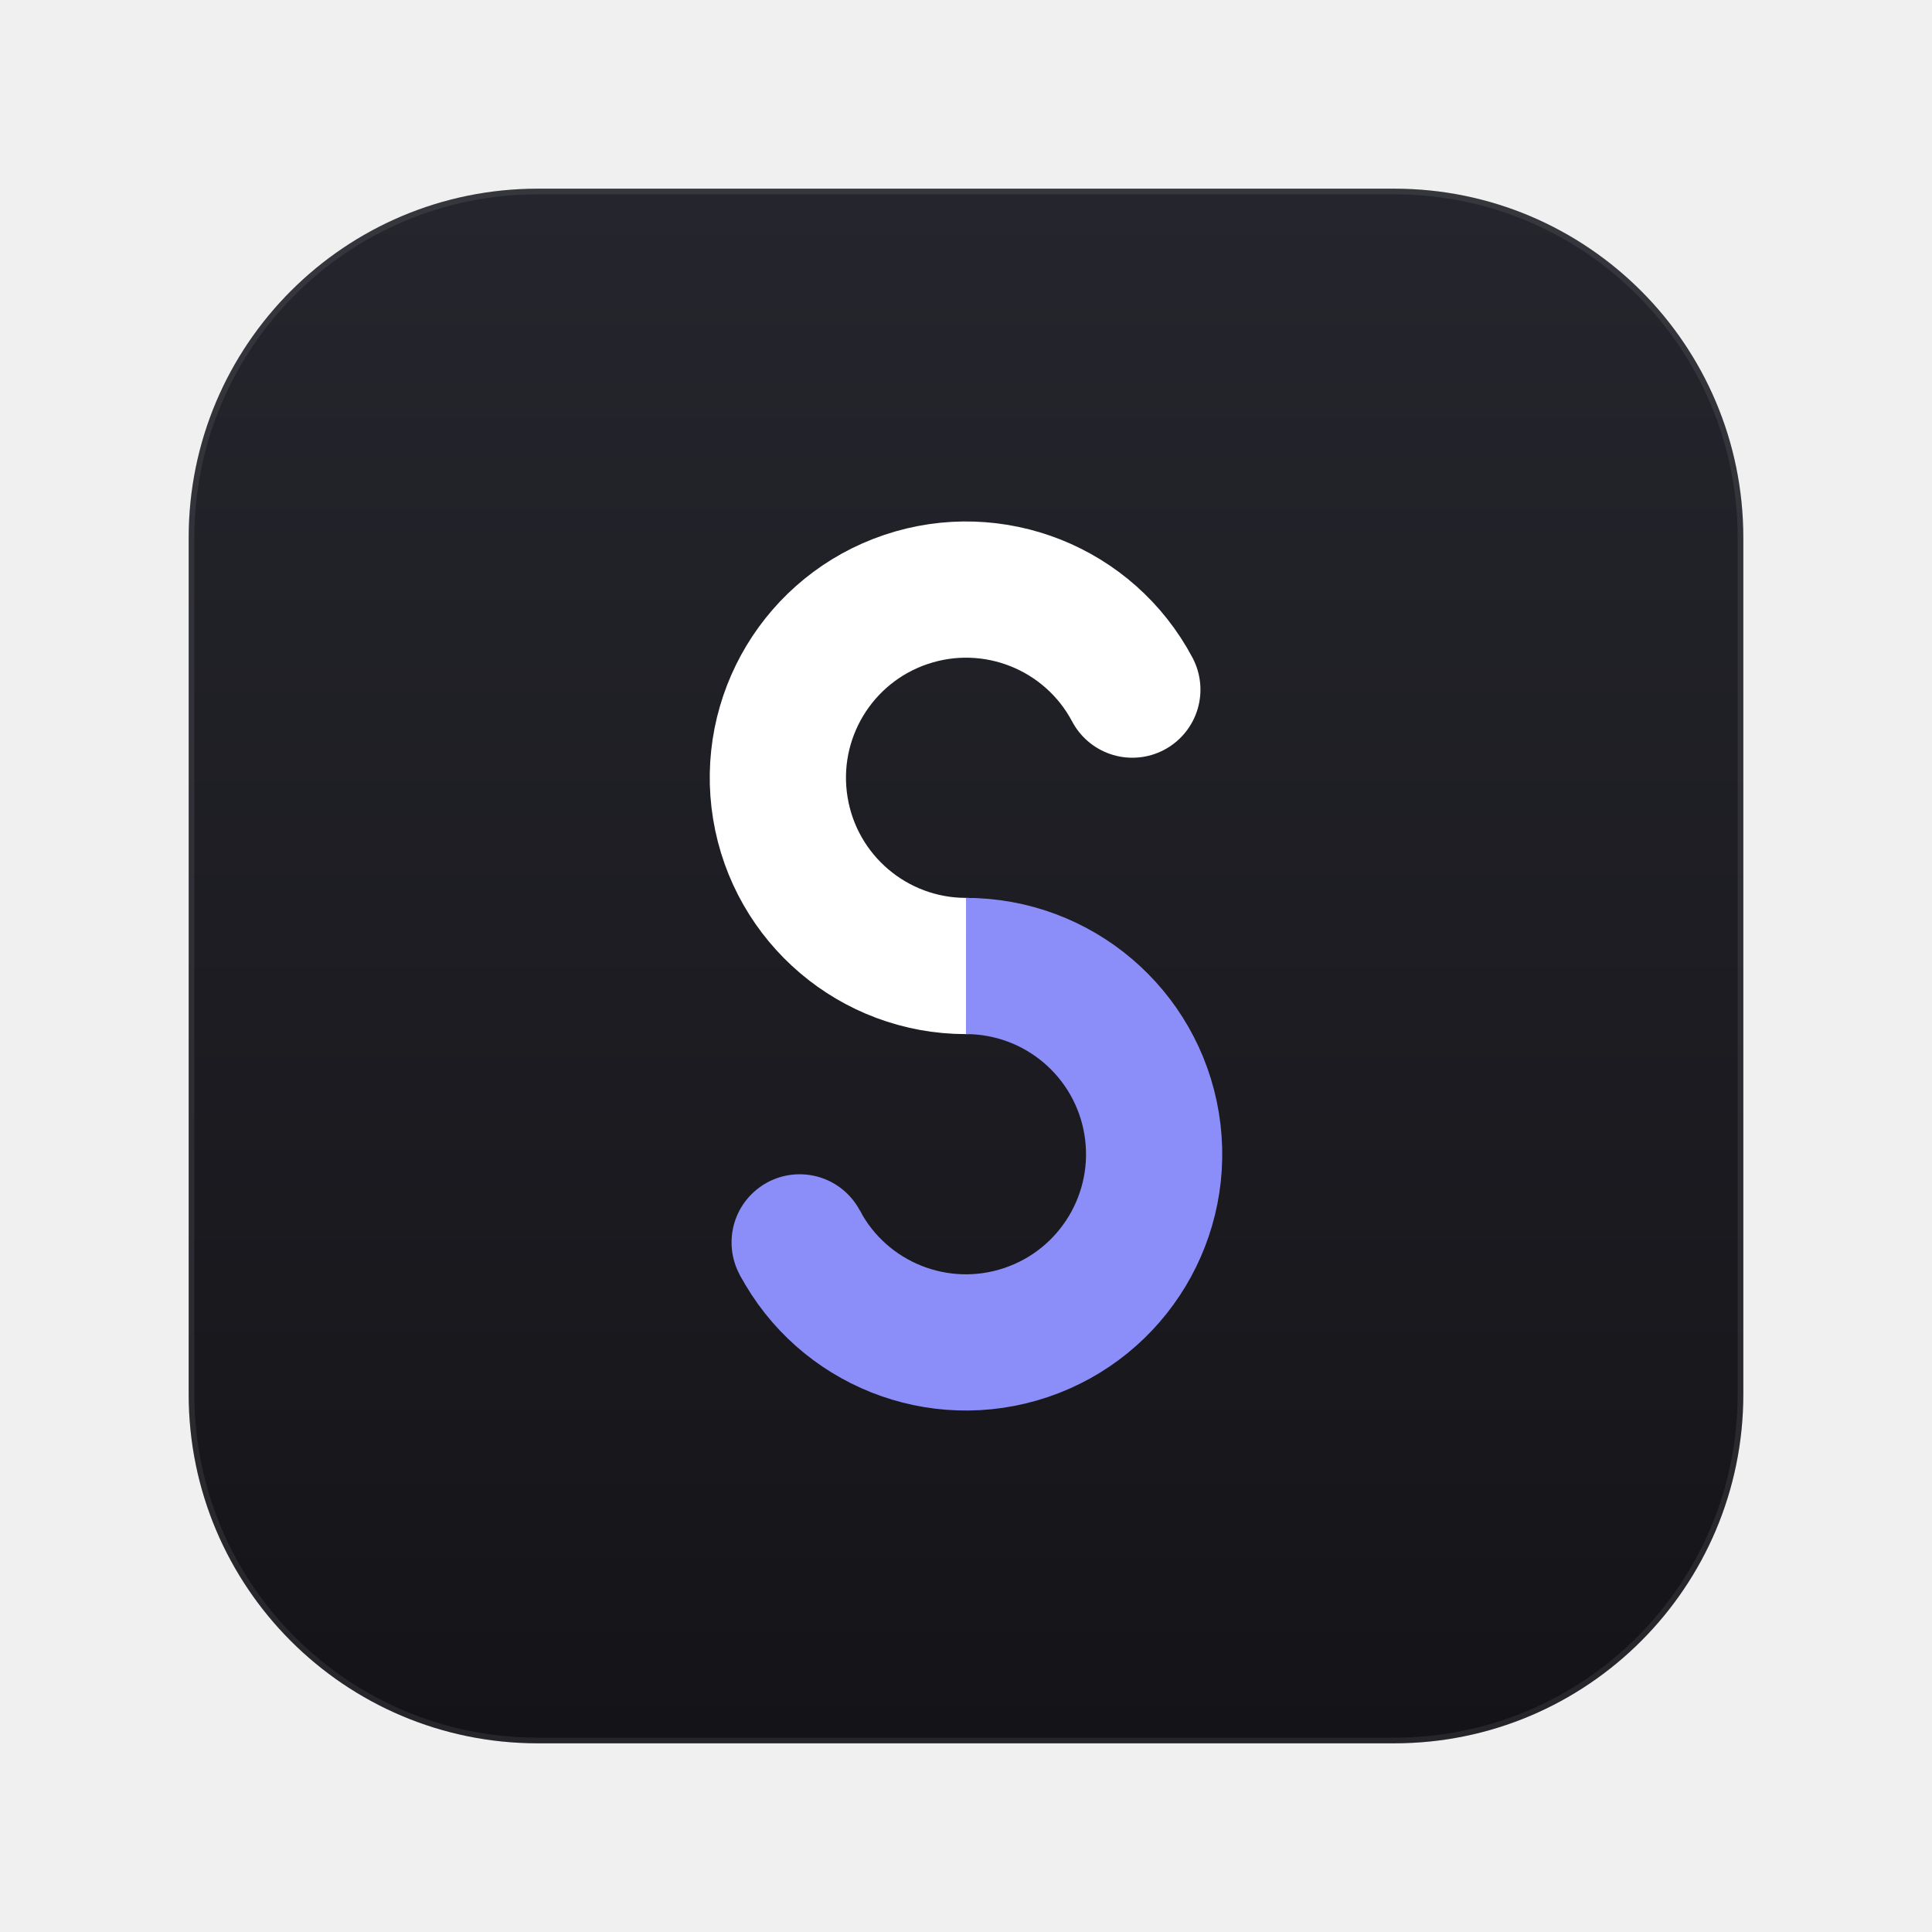
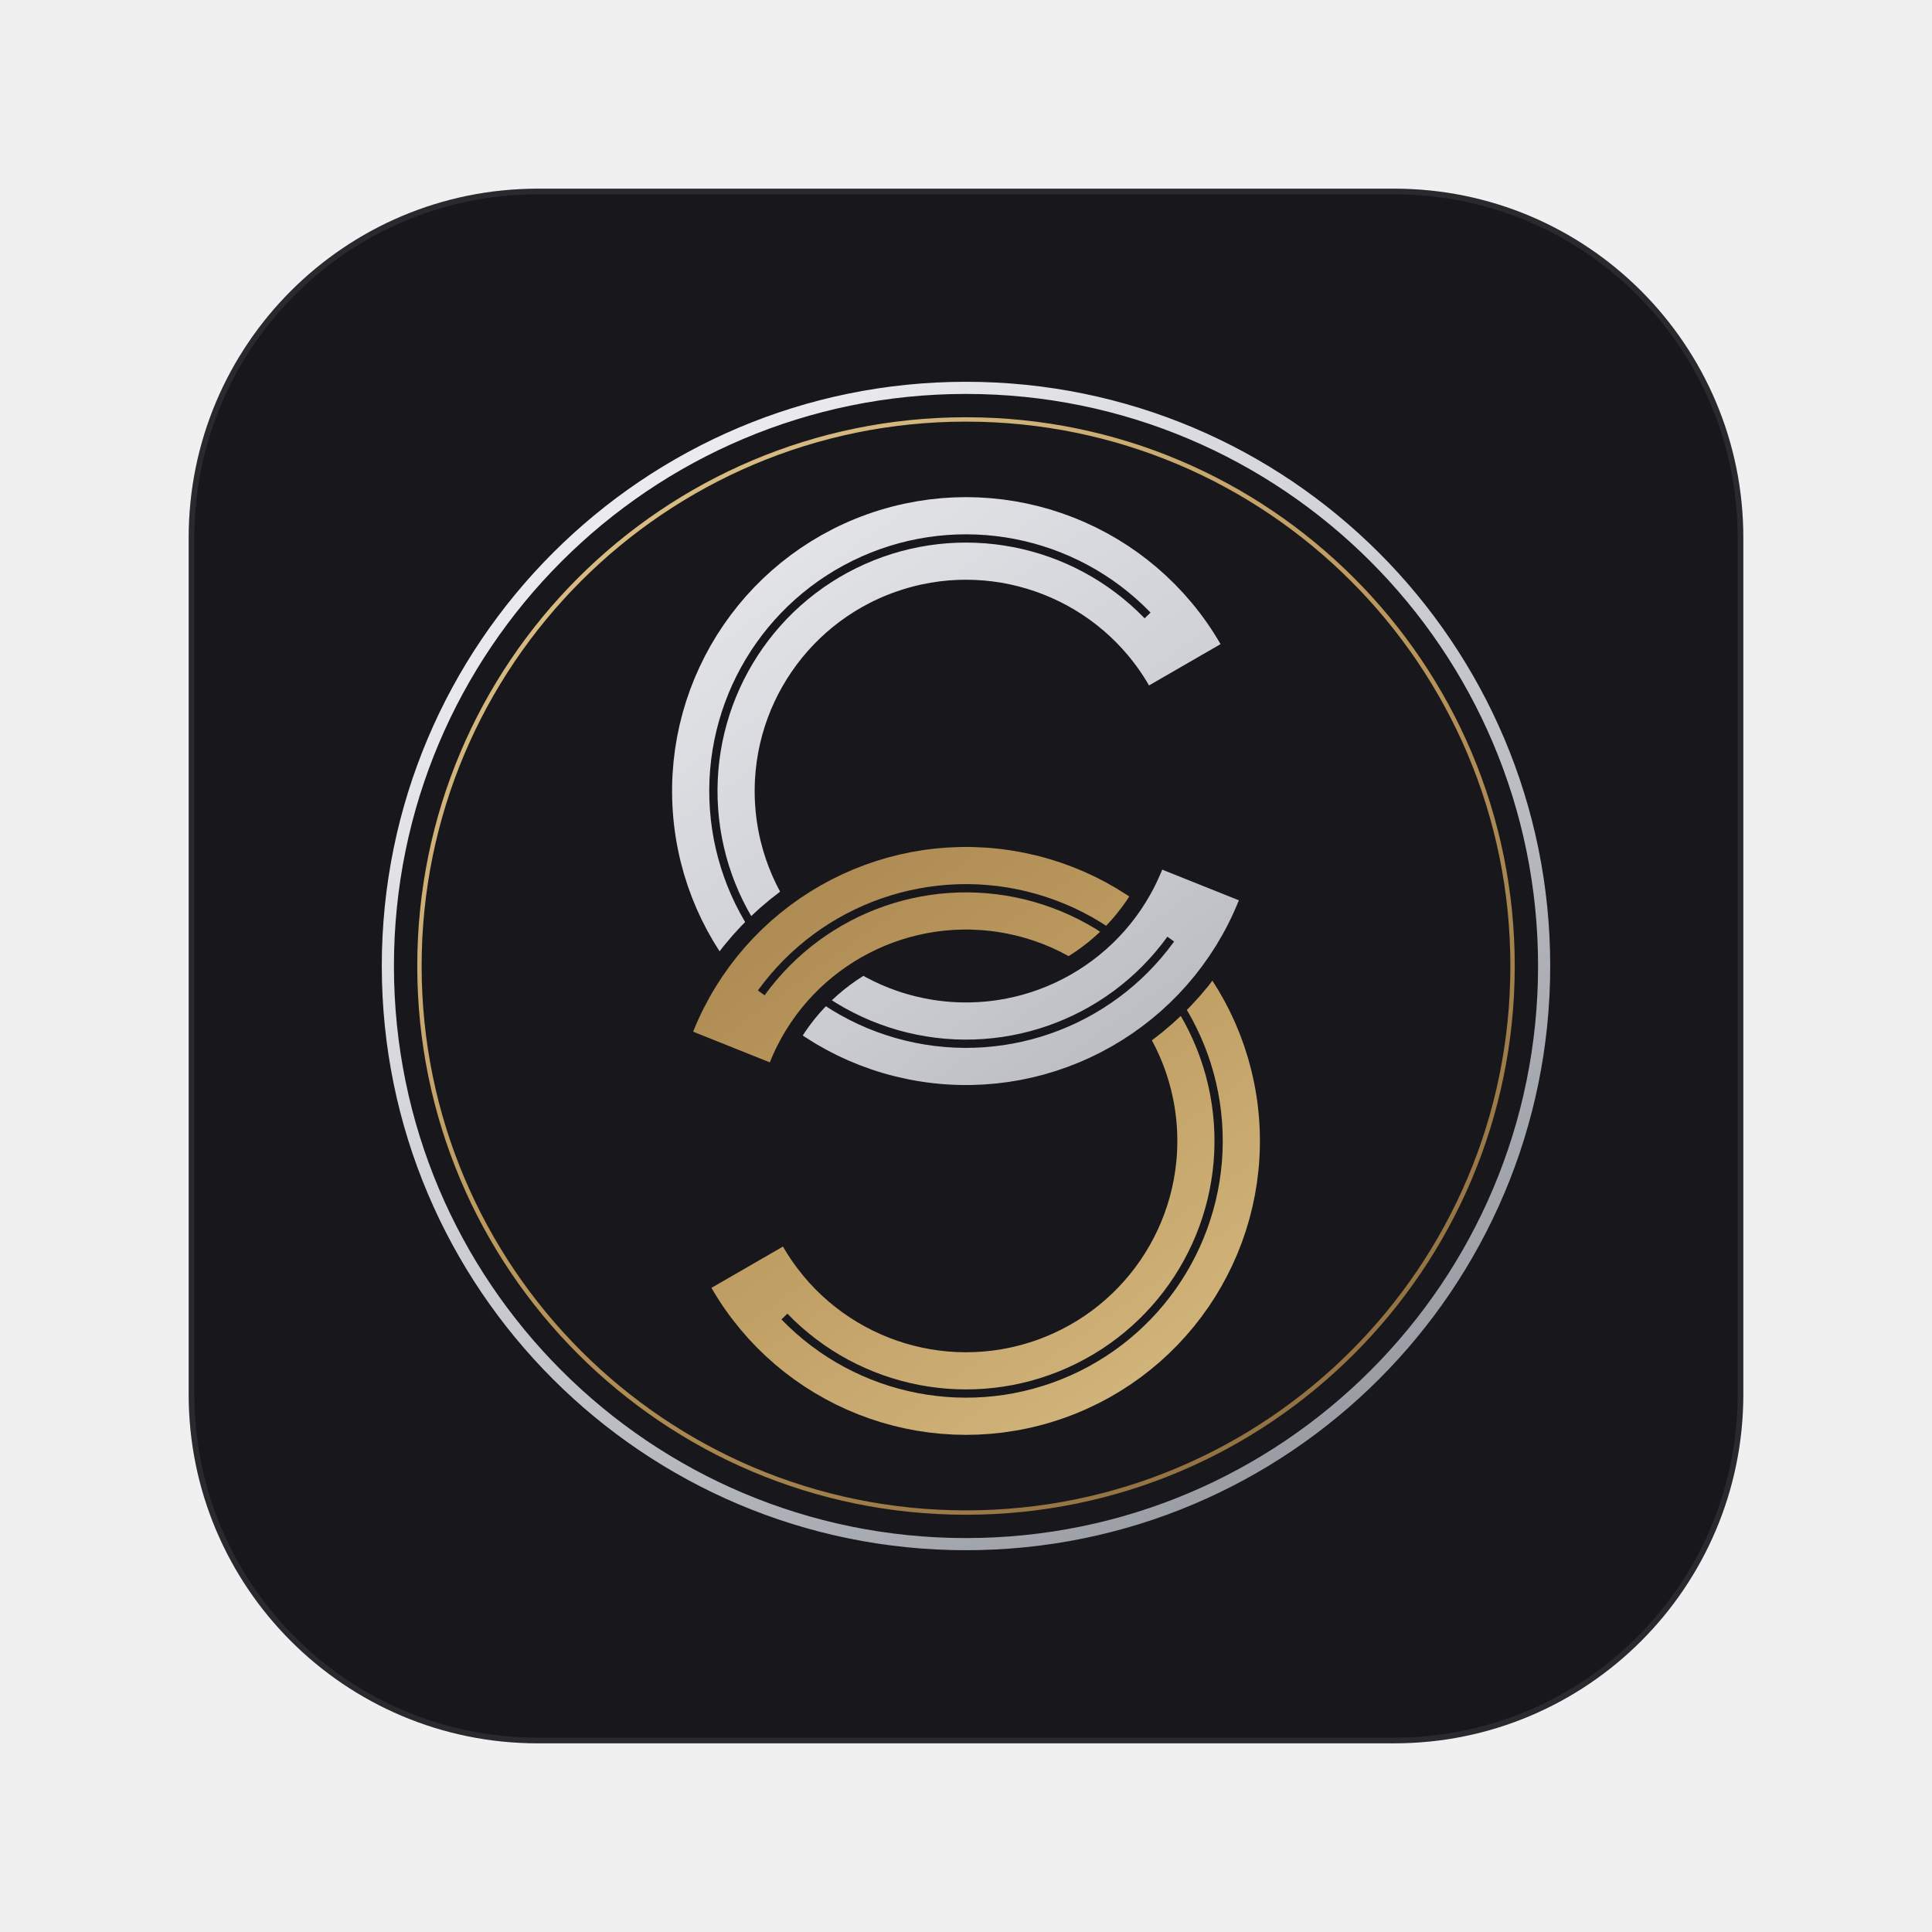
<svg xmlns="http://www.w3.org/2000/svg" viewBox="0 0 1024 1024" fill="none">
  <defs>
-     <linearGradient id="tile" x1="0" y1="100" x2="0" y2="924" gradientUnits="userSpaceOnUse">
-       <stop offset="0" stop-color="#25252D" />
-       <stop offset="1" stop-color="#141418" />
+     <linearGradient id="plat" gradientUnits="userSpaceOnUse" x1="-180" y1="-250" x2="180" y2="250">
+       <stop offset="0" stop-color="#F5F5F7" />
+       <stop offset="0.5" stop-color="#C8CAD0" />
+       <stop offset="1" stop-color="#8E9098" />
+     </linearGradient>
+     <linearGradient id="gold" gradientUnits="userSpaceOnUse" x1="-180" y1="-250" x2="180" y2="250">
+       <stop offset="0" stop-color="#E2C990" />
+       <stop offset="0.5" stop-color="#B8955A" />
+       <stop offset="1" stop-color="#86663A" />
    </linearGradient>
  </defs>
-   <rect x="100" y="100" width="824" height="824" rx="185" fill="url(#tile)" />
+   <rect x="100" y="100" width="824" height="824" rx="185" fill="#17171C" />
  <rect x="101.5" y="101.5" width="821" height="821" rx="183.5" stroke="#FFFFFF" stroke-opacity="0.08" stroke-width="3" />
-   <g transform="translate(512 512) scale(19) translate(-16 -16)">
-     <path d="M20.64 8.29A5.25 5.25 0 1 0 16 16" stroke="#FFFFFF" stroke-width="3.8" stroke-linecap="round" />
-     <path d="M16 16A5.25 5.25 0 1 1 11.36 23.71" stroke="#8B8DF8" stroke-width="3.8" />
-     <circle cx="11.36" cy="23.71" r="1.9" fill="#8B8DF8" />
+   <g transform="translate(512 512) scale(1.2875)">
+     <defs>
+       <clipPath id="kx">
+         <circle cx="-75.05" cy="0" r="47.6" />
+       </clipPath>
+       <mask id="km" maskUnits="userSpaceOnUse" x="-300" y="-300" width="600" height="600">
+         <rect x="-300" y="-300" width="600" height="600" fill="#fff" />
+         <g clip-path="url(#kx)">
+           <path d="M90.07 -124A104 104 0 0 0 -30.49 -171.43A104 104 0 0 0 -103.73 -64.58A104 104 0 0 0 -16.02 30.76A104 104 0 0 0 96.55 -33.36" transform="rotate(180)" stroke="#000" stroke-width="48" />
+         </g>
+         <path d="M74.75 -144.31A104 104 0 0 0 -42.42 -166.96A104 104 0 0 0 -103.73 -64.58A104 104 0 0 0 -28.46 28.03A104 104 0 0 0 84.29 -11.07" stroke="#000" stroke-width="3.4" />
+       </mask>
+     </defs>
+     <circle r="238" stroke="url(#plat)" stroke-width="5" />
+     <circle r="225" stroke="url(#gold)" stroke-width="1.8" />
+     <path d="M90.07 -124A104 104 0 0 0 -30.49 -171.43A104 104 0 0 0 -103.73 -64.58A104 104 0 0 0 -16.02 30.76A104 104 0 0 0 96.55 -33.36" stroke="url(#plat)" stroke-width="34" mask="url(#km)" />
+     <g transform="rotate(180)">
+       <path d="M90.07 -124A104 104 0 0 0 -30.49 -171.43A104 104 0 0 0 -103.73 -64.58A104 104 0 0 0 -16.02 30.76A104 104 0 0 0 96.55 -33.36" stroke="url(#gold)" stroke-width="34" mask="url(#km)" />
+     </g>
  </g>
</svg>
